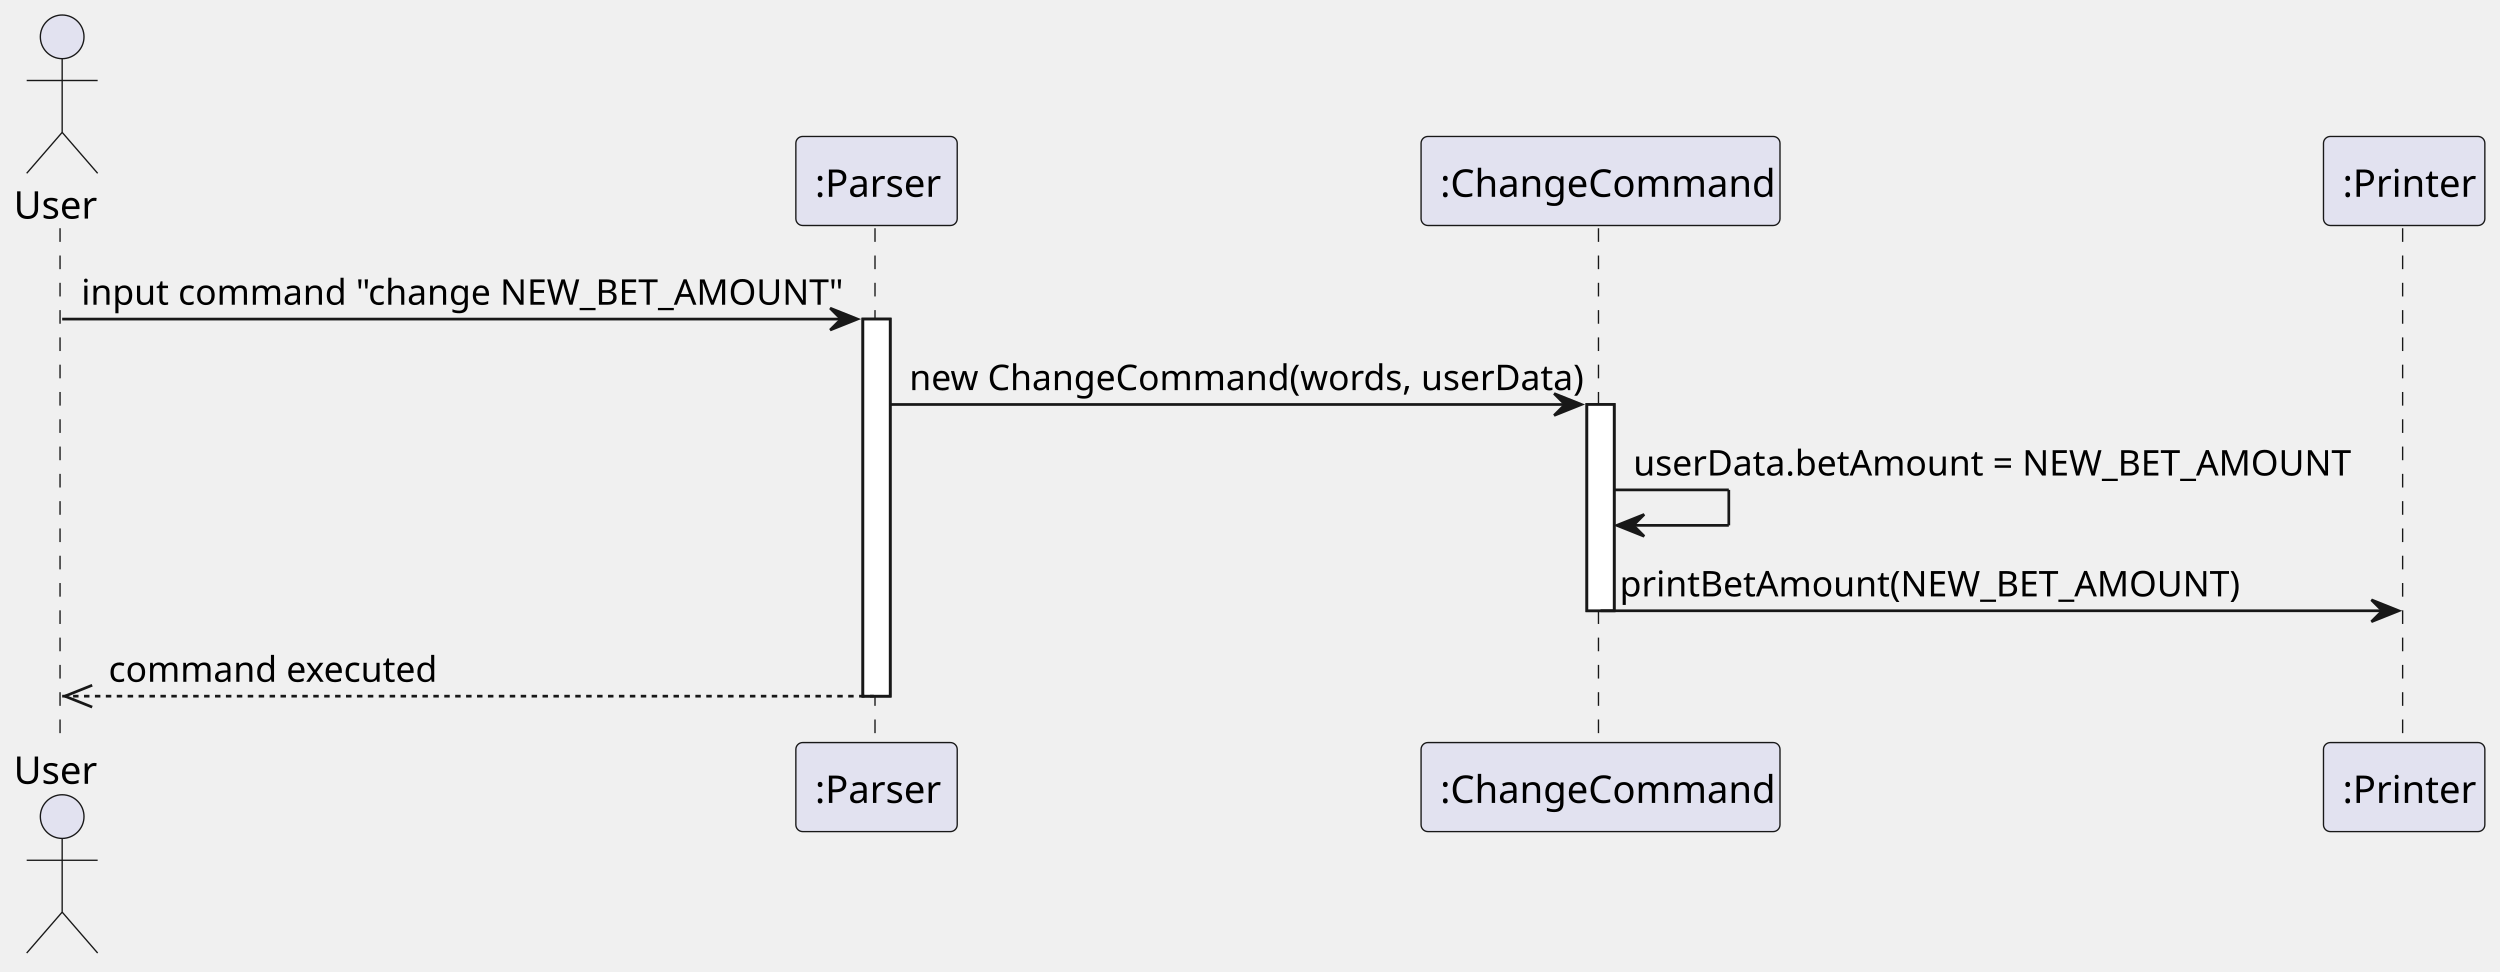
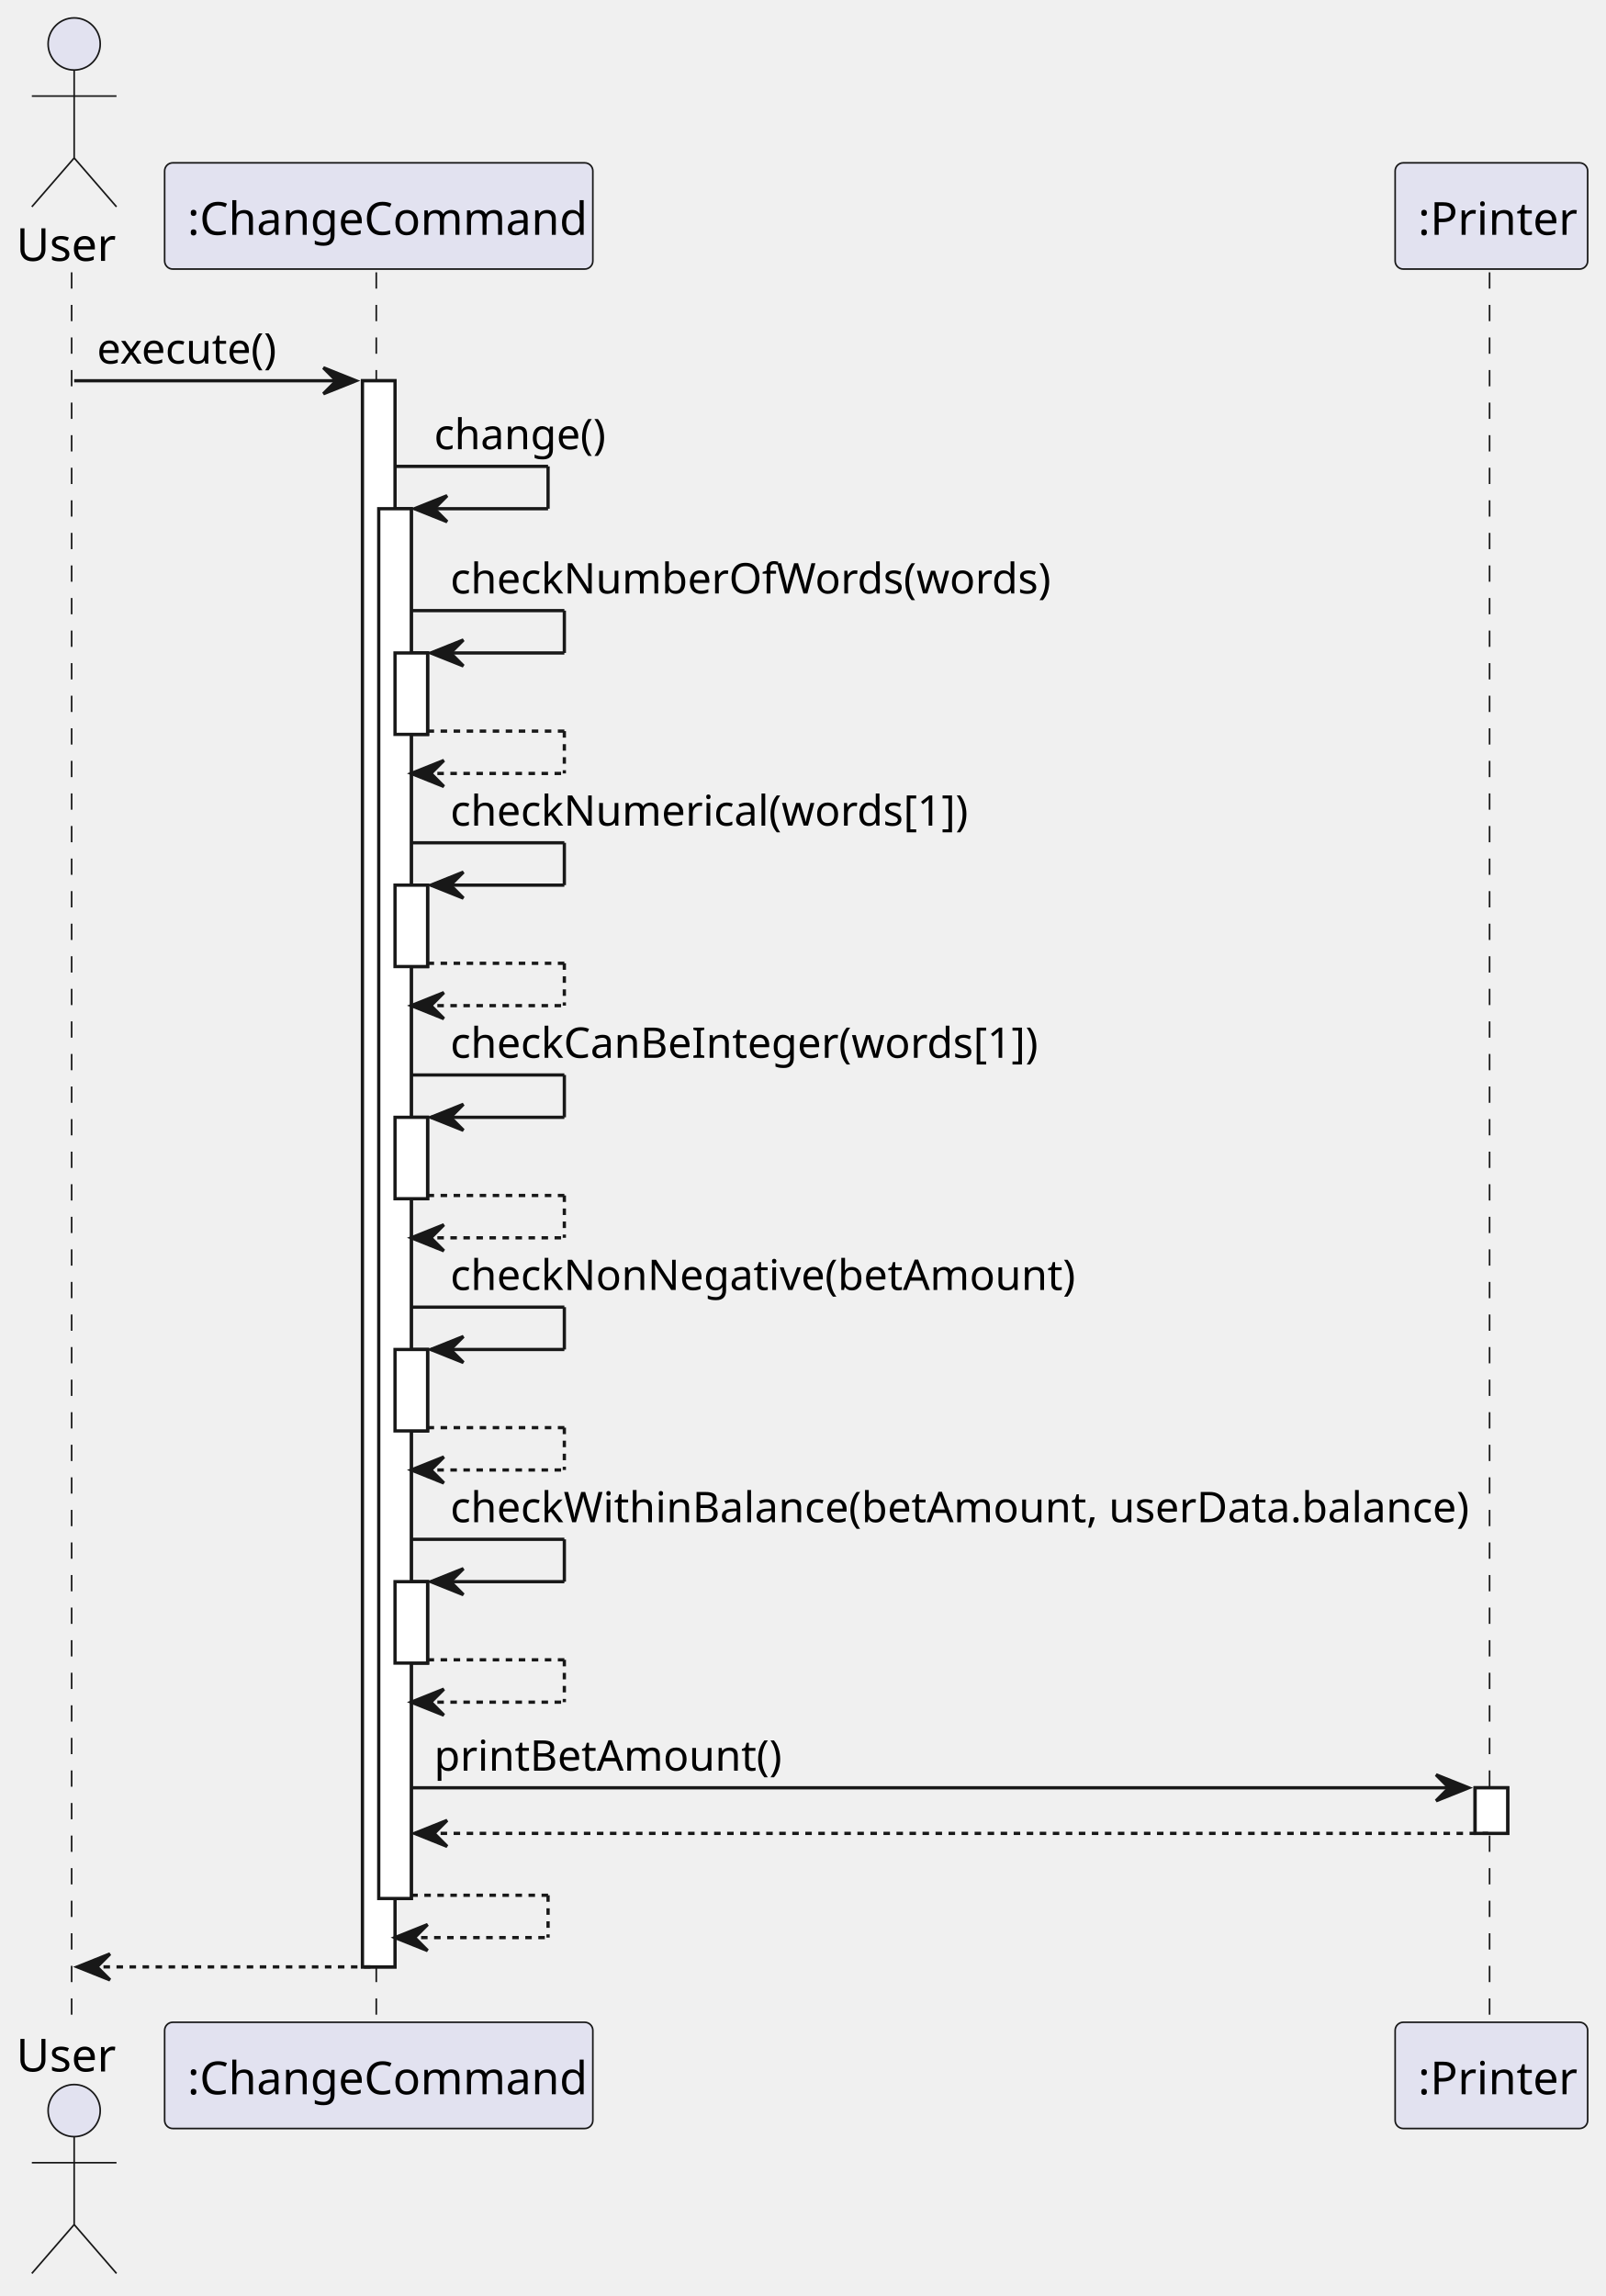
- <svg xmlns="http://www.w3.org/2000/svg" contentStyleType="text/css" height="356px" preserveAspectRatio="none" style="width:916px;height:356px;background:#FFFFFF;" version="1.1" viewBox="0 0 916 356" width="916px" zoomAndPan="magnify">
+ <svg xmlns="http://www.w3.org/2000/svg" contentStyleType="text/css" height="705px" preserveAspectRatio="none" style="width:493px;height:705px;background:#FFFFFF;" version="1.1" viewBox="0 0 493 705" width="493px" zoomAndPan="magnify">
  <defs />
  <g>
-     <rect fill="#FFFFFF" height="138.164" style="stroke:#181818;stroke-width:1.0;" width="10" x="316.163" y="116.912" />
-     <rect fill="#FFFFFF" height="75.582" style="stroke:#181818;stroke-width:1.0;" width="10" x="581.436" y="148.203" />
-     <line style="stroke:#181818;stroke-width:0.5;stroke-dasharray:5.0,5.0;" x1="22" x2="22" y1="83.621" y2="273.076" />
-     <line style="stroke:#181818;stroke-width:0.5;stroke-dasharray:5.0,5.0;" x1="320.601" x2="320.601" y1="83.621" y2="273.076" />
-     <line style="stroke:#181818;stroke-width:0.5;stroke-dasharray:5.0,5.0;" x1="585.681" x2="585.681" y1="83.621" y2="273.076" />
-     <line style="stroke:#181818;stroke-width:0.5;stroke-dasharray:5.0,5.0;" x1="880.324" x2="880.324" y1="83.621" y2="273.076" />
+     <rect fill="#FFFFFF" height="487.037" style="stroke:#181818;stroke-width:1.0;" width="10" x="111.314" y="116.912" />
+     <rect fill="#FFFFFF" height="426.746" style="stroke:#181818;stroke-width:1.0;" width="10" x="116.314" y="156.203" />
+     <rect fill="#FFFFFF" height="25" style="stroke:#181818;stroke-width:1.0;" width="10" x="121.314" y="200.494" />
+     <rect fill="#FFFFFF" height="25" style="stroke:#181818;stroke-width:1.0;" width="10" x="121.314" y="271.785" />
+     <rect fill="#FFFFFF" height="25" style="stroke:#181818;stroke-width:1.0;" width="10" x="121.314" y="343.076" />
+     <rect fill="#FFFFFF" height="25" style="stroke:#181818;stroke-width:1.0;" width="10" x="121.314" y="414.367" />
+     <rect fill="#FFFFFF" height="25" style="stroke:#181818;stroke-width:1.0;" width="10" x="121.314" y="485.658" />
+     <rect fill="#FFFFFF" height="14" style="stroke:#181818;stroke-width:1.0;" width="10" x="453.025" y="548.949" />
+     <line style="stroke:#181818;stroke-width:0.5;stroke-dasharray:5.0,5.0;" x1="22" x2="22" y1="83.621" y2="621.949" />
+     <line style="stroke:#181818;stroke-width:0.5;stroke-dasharray:5.0,5.0;" x1="115.559" x2="115.559" y1="83.621" y2="621.949" />
+     <line style="stroke:#181818;stroke-width:0.5;stroke-dasharray:5.0,5.0;" x1="457.463" x2="457.463" y1="83.621" y2="621.949" />
    <text fill="#000000" font-family="sans-serif" font-size="14" lengthAdjust="spacing" textLength="29.559" x="5" y="80.107">User</text>
    <ellipse cx="22.779" cy="13.5" fill="#E2E2F0" rx="8" ry="8" style="stroke:#181818;stroke-width:0.5;" />
    <path d="M22.779,21.5 L22.779,48.5 M9.779,29.5 L35.779,29.5 M22.779,48.5 L9.779,63.5 M22.779,48.5 L35.779,63.5 " fill="none" style="stroke:#181818;stroke-width:0.5;" />
-     <text fill="#000000" font-family="sans-serif" font-size="14" lengthAdjust="spacing" textLength="29.559" x="5" y="287.184">User</text>
-     <ellipse cx="22.779" cy="299.197" fill="#E2E2F0" rx="8" ry="8" style="stroke:#181818;stroke-width:0.5;" />
-     <path d="M22.779,307.197 L22.779,334.197 M9.779,315.197 L35.779,315.197 M22.779,334.197 L9.779,349.197 M22.779,334.197 L35.779,349.197 " fill="none" style="stroke:#181818;stroke-width:0.5;" />
-     <rect fill="#E2E2F0" height="32.621" rx="2.5" ry="2.5" style="stroke:#181818;stroke-width:0.5;" width="59.124" x="291.601" y="50" />
-     <text fill="#000000" font-family="sans-serif" font-size="14" lengthAdjust="spacing" textLength="45.124" x="298.601" y="72.107">:Parser</text>
-     <rect fill="#E2E2F0" height="32.621" rx="2.5" ry="2.5" style="stroke:#181818;stroke-width:0.5;" width="59.124" x="291.601" y="272.076" />
-     <text fill="#000000" font-family="sans-serif" font-size="14" lengthAdjust="spacing" textLength="45.124" x="298.601" y="294.184">:Parser</text>
-     <rect fill="#E2E2F0" height="32.621" rx="2.5" ry="2.5" style="stroke:#181818;stroke-width:0.5;" width="131.51" x="520.681" y="50" />
-     <text fill="#000000" font-family="sans-serif" font-size="14" lengthAdjust="spacing" textLength="117.51" x="527.681" y="72.107">:ChangeCommand</text>
-     <rect fill="#E2E2F0" height="32.621" rx="2.5" ry="2.5" style="stroke:#181818;stroke-width:0.5;" width="131.51" x="520.681" y="272.076" />
-     <text fill="#000000" font-family="sans-serif" font-size="14" lengthAdjust="spacing" textLength="117.51" x="527.681" y="294.184">:ChangeCommand</text>
-     <rect fill="#E2E2F0" height="32.621" rx="2.5" ry="2.5" style="stroke:#181818;stroke-width:0.5;" width="59.124" x="851.324" y="50" />
-     <text fill="#000000" font-family="sans-serif" font-size="14" lengthAdjust="spacing" textLength="45.124" x="858.324" y="72.107">:Printer</text>
-     <rect fill="#E2E2F0" height="32.621" rx="2.5" ry="2.5" style="stroke:#181818;stroke-width:0.5;" width="59.124" x="851.324" y="272.076" />
-     <text fill="#000000" font-family="sans-serif" font-size="14" lengthAdjust="spacing" textLength="45.124" x="858.324" y="294.184">:Printer</text>
-     <rect fill="#FFFFFF" height="138.164" style="stroke:#181818;stroke-width:1.0;" width="10" x="316.163" y="116.912" />
-     <rect fill="#FFFFFF" height="75.582" style="stroke:#181818;stroke-width:1.0;" width="10" x="581.436" y="148.203" />
-     <polygon fill="#181818" points="304.163,112.912,314.163,116.912,304.163,120.912,308.163,116.912" style="stroke:#181818;stroke-width:1.0;" />
-     <line style="stroke:#181818;stroke-width:1.0;" x1="22.779" x2="310.163" y1="116.912" y2="116.912" />
-     <text fill="#000000" font-family="sans-serif" font-size="13" lengthAdjust="spacing" textLength="274.384" x="29.779" y="111.649">input command "change NEW_BET_AMOUNT"</text>
-     <polygon fill="#181818" points="569.436,144.203,579.436,148.203,569.436,152.203,573.436,148.203" style="stroke:#181818;stroke-width:1.0;" />
-     <line style="stroke:#181818;stroke-width:1.0;" x1="326.163" x2="575.436" y1="148.203" y2="148.203" />
-     <text fill="#000000" font-family="sans-serif" font-size="13" lengthAdjust="spacing" textLength="236.273" x="333.163" y="142.94">new ChangeCommand(words, userData)</text>
-     <line style="stroke:#181818;stroke-width:1.0;" x1="591.436" x2="633.436" y1="179.494" y2="179.494" />
-     <line style="stroke:#181818;stroke-width:1.0;" x1="633.436" x2="633.436" y1="179.494" y2="192.494" />
-     <line style="stroke:#181818;stroke-width:1.0;" x1="592.436" x2="633.436" y1="192.494" y2="192.494" />
-     <polygon fill="#181818" points="602.436,188.494,592.436,192.494,602.436,196.494,598.436,192.494" style="stroke:#181818;stroke-width:1.0;" />
-     <text fill="#000000" font-family="sans-serif" font-size="13" lengthAdjust="spacing" textLength="260.451" x="598.436" y="174.231">userData.betAmount = NEW_BET_AMOUNT</text>
-     <polygon fill="#181818" points="868.886,219.785,878.886,223.785,868.886,227.785,872.886,223.785" style="stroke:#181818;stroke-width:1.0;" />
-     <line style="stroke:#181818;stroke-width:1.0;" x1="586.436" x2="874.886" y1="223.785" y2="223.785" />
-     <text fill="#000000" font-family="sans-serif" font-size="13" lengthAdjust="spacing" textLength="224.663" x="593.436" y="218.523">printBetAmount(NEW_BET_AMOUNT)</text>
-     <line style="stroke:#181818;stroke-width:1.0;" x1="23.779" x2="33.779" y1="255.076" y2="251.076" />
-     <line style="stroke:#181818;stroke-width:1.0;" x1="23.779" x2="33.779" y1="255.076" y2="259.076" />
-     <line style="stroke:#181818;stroke-width:1.0;stroke-dasharray:2.0,2.0;" x1="22.779" x2="320.163" y1="255.076" y2="255.076" />
-     <text fill="#000000" font-family="sans-serif" font-size="13" lengthAdjust="spacing" textLength="113.452" x="39.779" y="249.814">command executed</text>
+     <text fill="#000000" font-family="sans-serif" font-size="14" lengthAdjust="spacing" textLength="29.559" x="5" y="636.057">User</text>
+     <ellipse cx="22.779" cy="648.07" fill="#E2E2F0" rx="8" ry="8" style="stroke:#181818;stroke-width:0.5;" />
+     <path d="M22.779,656.07 L22.779,683.07 M9.779,664.07 L35.779,664.07 M22.779,683.07 L9.779,698.07 M22.779,683.07 L35.779,698.07 " fill="none" style="stroke:#181818;stroke-width:0.5;" />
+     <rect fill="#E2E2F0" height="32.621" rx="2.5" ry="2.5" style="stroke:#181818;stroke-width:0.5;" width="131.51" x="50.559" y="50" />
+     <text fill="#000000" font-family="sans-serif" font-size="14" lengthAdjust="spacing" textLength="117.51" x="57.559" y="72.107">:ChangeCommand</text>
+     <rect fill="#E2E2F0" height="32.621" rx="2.5" ry="2.5" style="stroke:#181818;stroke-width:0.5;" width="131.51" x="50.559" y="620.949" />
+     <text fill="#000000" font-family="sans-serif" font-size="14" lengthAdjust="spacing" textLength="117.51" x="57.559" y="643.057">:ChangeCommand</text>
+     <rect fill="#E2E2F0" height="32.621" rx="2.5" ry="2.5" style="stroke:#181818;stroke-width:0.5;" width="59.124" x="428.463" y="50" />
+     <text fill="#000000" font-family="sans-serif" font-size="14" lengthAdjust="spacing" textLength="45.124" x="435.463" y="72.107">:Printer</text>
+     <rect fill="#E2E2F0" height="32.621" rx="2.5" ry="2.5" style="stroke:#181818;stroke-width:0.5;" width="59.124" x="428.463" y="620.949" />
+     <text fill="#000000" font-family="sans-serif" font-size="14" lengthAdjust="spacing" textLength="45.124" x="435.463" y="643.057">:Printer</text>
+     <rect fill="#FFFFFF" height="487.037" style="stroke:#181818;stroke-width:1.0;" width="10" x="111.314" y="116.912" />
+     <rect fill="#FFFFFF" height="426.746" style="stroke:#181818;stroke-width:1.0;" width="10" x="116.314" y="156.203" />
+     <rect fill="#FFFFFF" height="25" style="stroke:#181818;stroke-width:1.0;" width="10" x="121.314" y="200.494" />
+     <rect fill="#FFFFFF" height="25" style="stroke:#181818;stroke-width:1.0;" width="10" x="121.314" y="271.785" />
+     <rect fill="#FFFFFF" height="25" style="stroke:#181818;stroke-width:1.0;" width="10" x="121.314" y="343.076" />
+     <rect fill="#FFFFFF" height="25" style="stroke:#181818;stroke-width:1.0;" width="10" x="121.314" y="414.367" />
+     <rect fill="#FFFFFF" height="25" style="stroke:#181818;stroke-width:1.0;" width="10" x="121.314" y="485.658" />
+     <rect fill="#FFFFFF" height="14" style="stroke:#181818;stroke-width:1.0;" width="10" x="453.025" y="548.949" />
+     <polygon fill="#181818" points="99.314,112.912,109.314,116.912,99.314,120.912,103.314,116.912" style="stroke:#181818;stroke-width:1.0;" />
+     <line style="stroke:#181818;stroke-width:1.0;" x1="22.779" x2="105.314" y1="116.912" y2="116.912" />
+     <text fill="#000000" font-family="sans-serif" font-size="13" lengthAdjust="spacing" textLength="54.19" x="29.779" y="111.649">execute()</text>
+     <line style="stroke:#181818;stroke-width:1.0;" x1="121.314" x2="168.314" y1="143.203" y2="143.203" />
+     <line style="stroke:#181818;stroke-width:1.0;" x1="168.314" x2="168.314" y1="143.203" y2="156.203" />
+     <line style="stroke:#181818;stroke-width:1.0;" x1="127.314" x2="168.314" y1="156.203" y2="156.203" />
+     <polygon fill="#181818" points="137.314,152.203,127.314,156.203,137.314,160.203,133.314,156.203" style="stroke:#181818;stroke-width:1.0;" />
+     <text fill="#000000" font-family="sans-serif" font-size="13" lengthAdjust="spacing" textLength="51.308" x="133.314" y="137.94">change()</text>
+     <line style="stroke:#181818;stroke-width:1.0;" x1="126.314" x2="173.314" y1="187.494" y2="187.494" />
+     <line style="stroke:#181818;stroke-width:1.0;" x1="173.314" x2="173.314" y1="187.494" y2="200.494" />
+     <line style="stroke:#181818;stroke-width:1.0;" x1="132.314" x2="173.314" y1="200.494" y2="200.494" />
+     <polygon fill="#181818" points="142.314,196.494,132.314,200.494,142.314,204.494,138.314,200.494" style="stroke:#181818;stroke-width:1.0;" />
+     <text fill="#000000" font-family="sans-serif" font-size="13" lengthAdjust="spacing" textLength="174.815" x="138.314" y="182.231">checkNumberOfWords(words)</text>
+     <line style="stroke:#181818;stroke-width:1.0;stroke-dasharray:2.0,2.0;" x1="131.314" x2="173.314" y1="224.494" y2="224.494" />
+     <line style="stroke:#181818;stroke-width:1.0;stroke-dasharray:2.0,2.0;" x1="173.314" x2="173.314" y1="224.494" y2="237.494" />
+     <line style="stroke:#181818;stroke-width:1.0;stroke-dasharray:2.0,2.0;" x1="126.314" x2="173.314" y1="237.494" y2="237.494" />
+     <polygon fill="#181818" points="136.314,233.494,126.314,237.494,136.314,241.494,132.314,237.494" style="stroke:#181818;stroke-width:1.0;" />
+     <line style="stroke:#181818;stroke-width:1.0;" x1="126.314" x2="173.314" y1="258.785" y2="258.785" />
+     <line style="stroke:#181818;stroke-width:1.0;" x1="173.314" x2="173.314" y1="258.785" y2="271.785" />
+     <line style="stroke:#181818;stroke-width:1.0;" x1="132.314" x2="173.314" y1="271.785" y2="271.785" />
+     <polygon fill="#181818" points="142.314,267.785,132.314,271.785,142.314,275.785,138.314,271.785" style="stroke:#181818;stroke-width:1.0;" />
+     <text fill="#000000" font-family="sans-serif" font-size="13" lengthAdjust="spacing" textLength="150.262" x="138.314" y="253.523">checkNumerical(words[1])</text>
+     <line style="stroke:#181818;stroke-width:1.0;stroke-dasharray:2.0,2.0;" x1="131.314" x2="173.314" y1="295.785" y2="295.785" />
+     <line style="stroke:#181818;stroke-width:1.0;stroke-dasharray:2.0,2.0;" x1="173.314" x2="173.314" y1="295.785" y2="308.785" />
+     <line style="stroke:#181818;stroke-width:1.0;stroke-dasharray:2.0,2.0;" x1="126.314" x2="173.314" y1="308.785" y2="308.785" />
+     <polygon fill="#181818" points="136.314,304.785,126.314,308.785,136.314,312.785,132.314,308.785" style="stroke:#181818;stroke-width:1.0;" />
+     <line style="stroke:#181818;stroke-width:1.0;" x1="126.314" x2="173.314" y1="330.076" y2="330.076" />
+     <line style="stroke:#181818;stroke-width:1.0;" x1="173.314" x2="173.314" y1="330.076" y2="343.076" />
+     <line style="stroke:#181818;stroke-width:1.0;" x1="132.314" x2="173.314" y1="343.076" y2="343.076" />
+     <polygon fill="#181818" points="142.314,339.076,132.314,343.076,142.314,347.076,138.314,343.076" style="stroke:#181818;stroke-width:1.0;" />
+     <text fill="#000000" font-family="sans-serif" font-size="13" lengthAdjust="spacing" textLength="171.971" x="138.314" y="324.813">checkCanBeInteger(words[1])</text>
+     <line style="stroke:#181818;stroke-width:1.0;stroke-dasharray:2.0,2.0;" x1="131.314" x2="173.314" y1="367.076" y2="367.076" />
+     <line style="stroke:#181818;stroke-width:1.0;stroke-dasharray:2.0,2.0;" x1="173.314" x2="173.314" y1="367.076" y2="380.076" />
+     <line style="stroke:#181818;stroke-width:1.0;stroke-dasharray:2.0,2.0;" x1="126.314" x2="173.314" y1="380.076" y2="380.076" />
+     <polygon fill="#181818" points="136.314,376.076,126.314,380.076,136.314,384.076,132.314,380.076" style="stroke:#181818;stroke-width:1.0;" />
+     <line style="stroke:#181818;stroke-width:1.0;" x1="126.314" x2="173.314" y1="401.367" y2="401.367" />
+     <line style="stroke:#181818;stroke-width:1.0;" x1="173.314" x2="173.314" y1="401.367" y2="414.367" />
+     <line style="stroke:#181818;stroke-width:1.0;" x1="132.314" x2="173.314" y1="414.367" y2="414.367" />
+     <polygon fill="#181818" points="142.314,410.367,132.314,414.367,142.314,418.367,138.314,414.367" style="stroke:#181818;stroke-width:1.0;" />
+     <text fill="#000000" font-family="sans-serif" font-size="13" lengthAdjust="spacing" textLength="180.648" x="138.314" y="396.104">checkNonNegative(betAmount)</text>
+     <line style="stroke:#181818;stroke-width:1.0;stroke-dasharray:2.0,2.0;" x1="131.314" x2="173.314" y1="438.367" y2="438.367" />
+     <line style="stroke:#181818;stroke-width:1.0;stroke-dasharray:2.0,2.0;" x1="173.314" x2="173.314" y1="438.367" y2="451.367" />
+     <line style="stroke:#181818;stroke-width:1.0;stroke-dasharray:2.0,2.0;" x1="126.314" x2="173.314" y1="451.367" y2="451.367" />
+     <polygon fill="#181818" points="136.314,447.367,126.314,451.367,136.314,455.367,132.314,451.367" style="stroke:#181818;stroke-width:1.0;" />
+     <line style="stroke:#181818;stroke-width:1.0;" x1="126.314" x2="173.314" y1="472.658" y2="472.658" />
+     <line style="stroke:#181818;stroke-width:1.0;" x1="173.314" x2="173.314" y1="472.658" y2="485.658" />
+     <line style="stroke:#181818;stroke-width:1.0;" x1="132.314" x2="173.314" y1="485.658" y2="485.658" />
+     <polygon fill="#181818" points="142.314,481.658,132.314,485.658,142.314,489.658,138.314,485.658" style="stroke:#181818;stroke-width:1.0;" />
+     <text fill="#000000" font-family="sans-serif" font-size="13" lengthAdjust="spacing" textLength="297.711" x="138.314" y="467.396">checkWithinBalance(betAmount, userData.balance)</text>
+     <line style="stroke:#181818;stroke-width:1.0;stroke-dasharray:2.0,2.0;" x1="131.314" x2="173.314" y1="509.658" y2="509.658" />
+     <line style="stroke:#181818;stroke-width:1.0;stroke-dasharray:2.0,2.0;" x1="173.314" x2="173.314" y1="509.658" y2="522.658" />
+     <line style="stroke:#181818;stroke-width:1.0;stroke-dasharray:2.0,2.0;" x1="126.314" x2="173.314" y1="522.658" y2="522.658" />
+     <polygon fill="#181818" points="136.314,518.658,126.314,522.658,136.314,526.658,132.314,522.658" style="stroke:#181818;stroke-width:1.0;" />
+     <polygon fill="#181818" points="441.025,544.949,451.025,548.949,441.025,552.949,445.025,548.949" style="stroke:#181818;stroke-width:1.0;" />
+     <line style="stroke:#181818;stroke-width:1.0;" x1="126.314" x2="447.025" y1="548.949" y2="548.949" />
+     <text fill="#000000" font-family="sans-serif" font-size="13" lengthAdjust="spacing" textLength="98.262" x="133.314" y="543.687">printBetAmount()</text>
+     <polygon fill="#181818" points="137.314,558.949,127.314,562.949,137.314,566.949,133.314,562.949" style="stroke:#181818;stroke-width:1.0;" />
+     <line style="stroke:#181818;stroke-width:1.0;stroke-dasharray:2.0,2.0;" x1="131.314" x2="457.025" y1="562.949" y2="562.949" />
+     <line style="stroke:#181818;stroke-width:1.0;stroke-dasharray:2.0,2.0;" x1="126.314" x2="168.314" y1="581.949" y2="581.949" />
+     <line style="stroke:#181818;stroke-width:1.0;stroke-dasharray:2.0,2.0;" x1="168.314" x2="168.314" y1="581.949" y2="594.949" />
+     <line style="stroke:#181818;stroke-width:1.0;stroke-dasharray:2.0,2.0;" x1="121.314" x2="168.314" y1="594.949" y2="594.949" />
+     <polygon fill="#181818" points="131.314,590.949,121.314,594.949,131.314,598.949,127.314,594.949" style="stroke:#181818;stroke-width:1.0;" />
+     <polygon fill="#181818" points="33.779,599.949,23.779,603.949,33.779,607.949,29.779,603.949" style="stroke:#181818;stroke-width:1.0;" />
+     <line style="stroke:#181818;stroke-width:1.0;stroke-dasharray:2.0,2.0;" x1="27.779" x2="115.314" y1="603.949" y2="603.949" />
  </g>
</svg>
